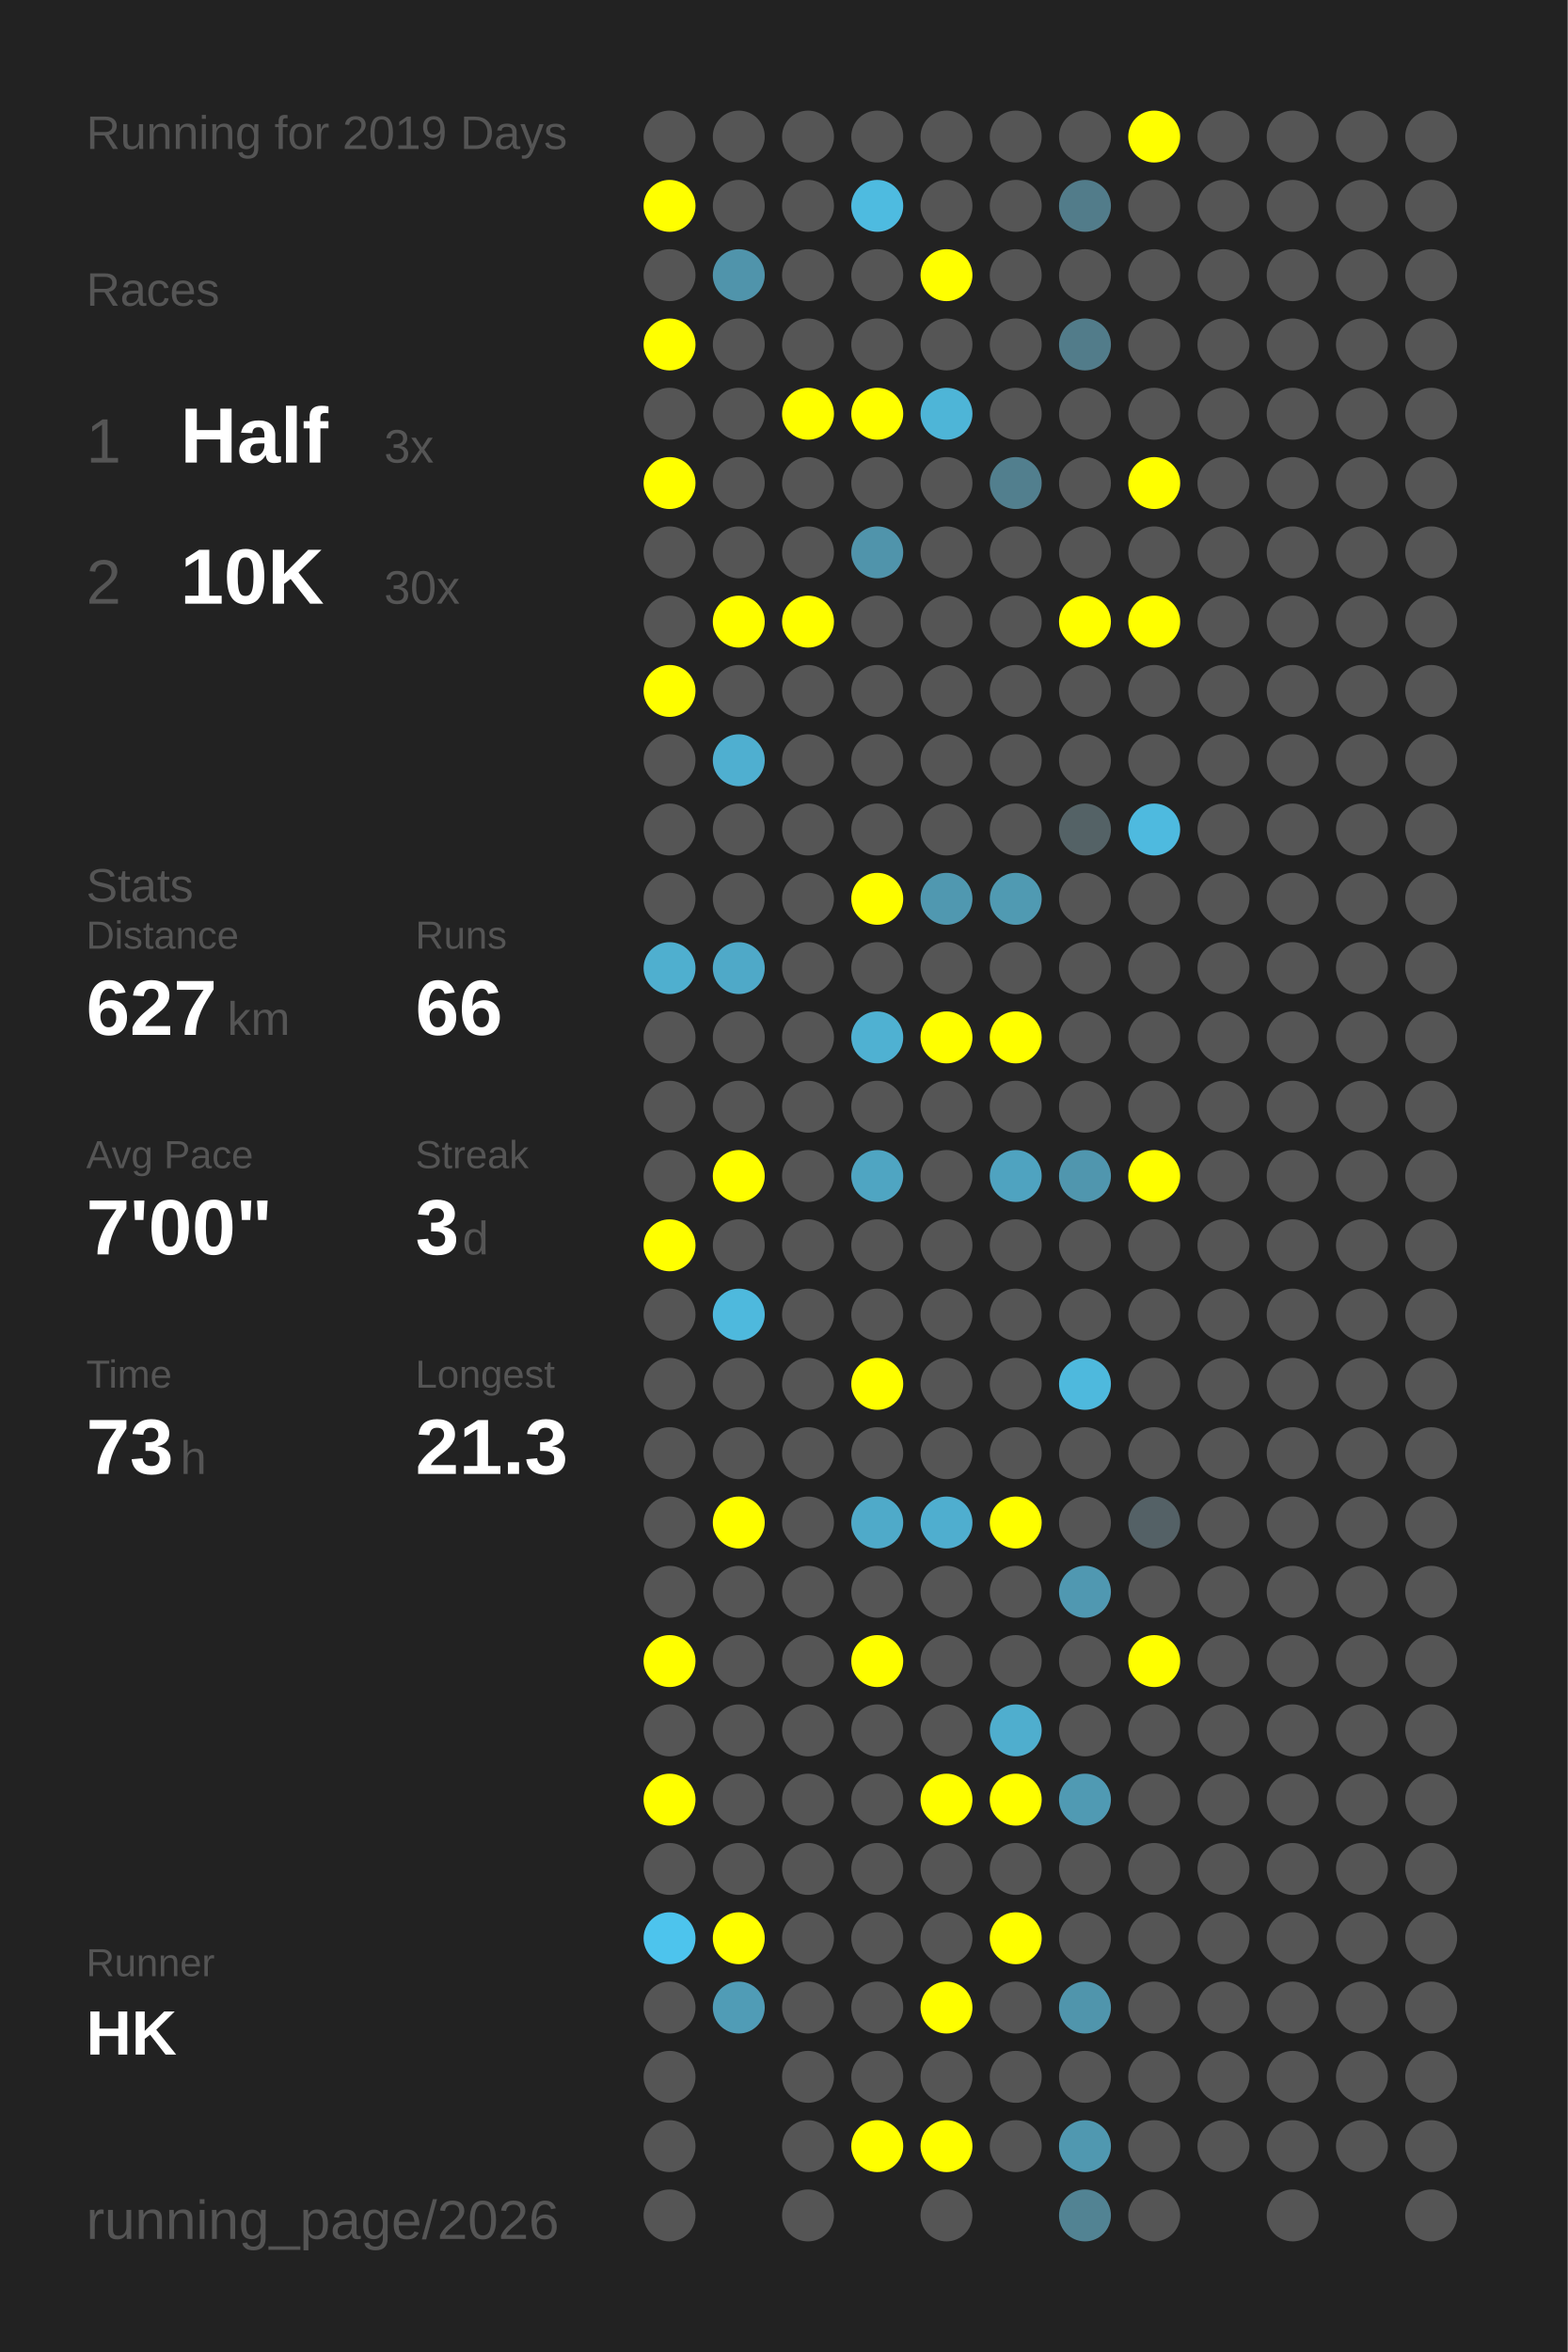
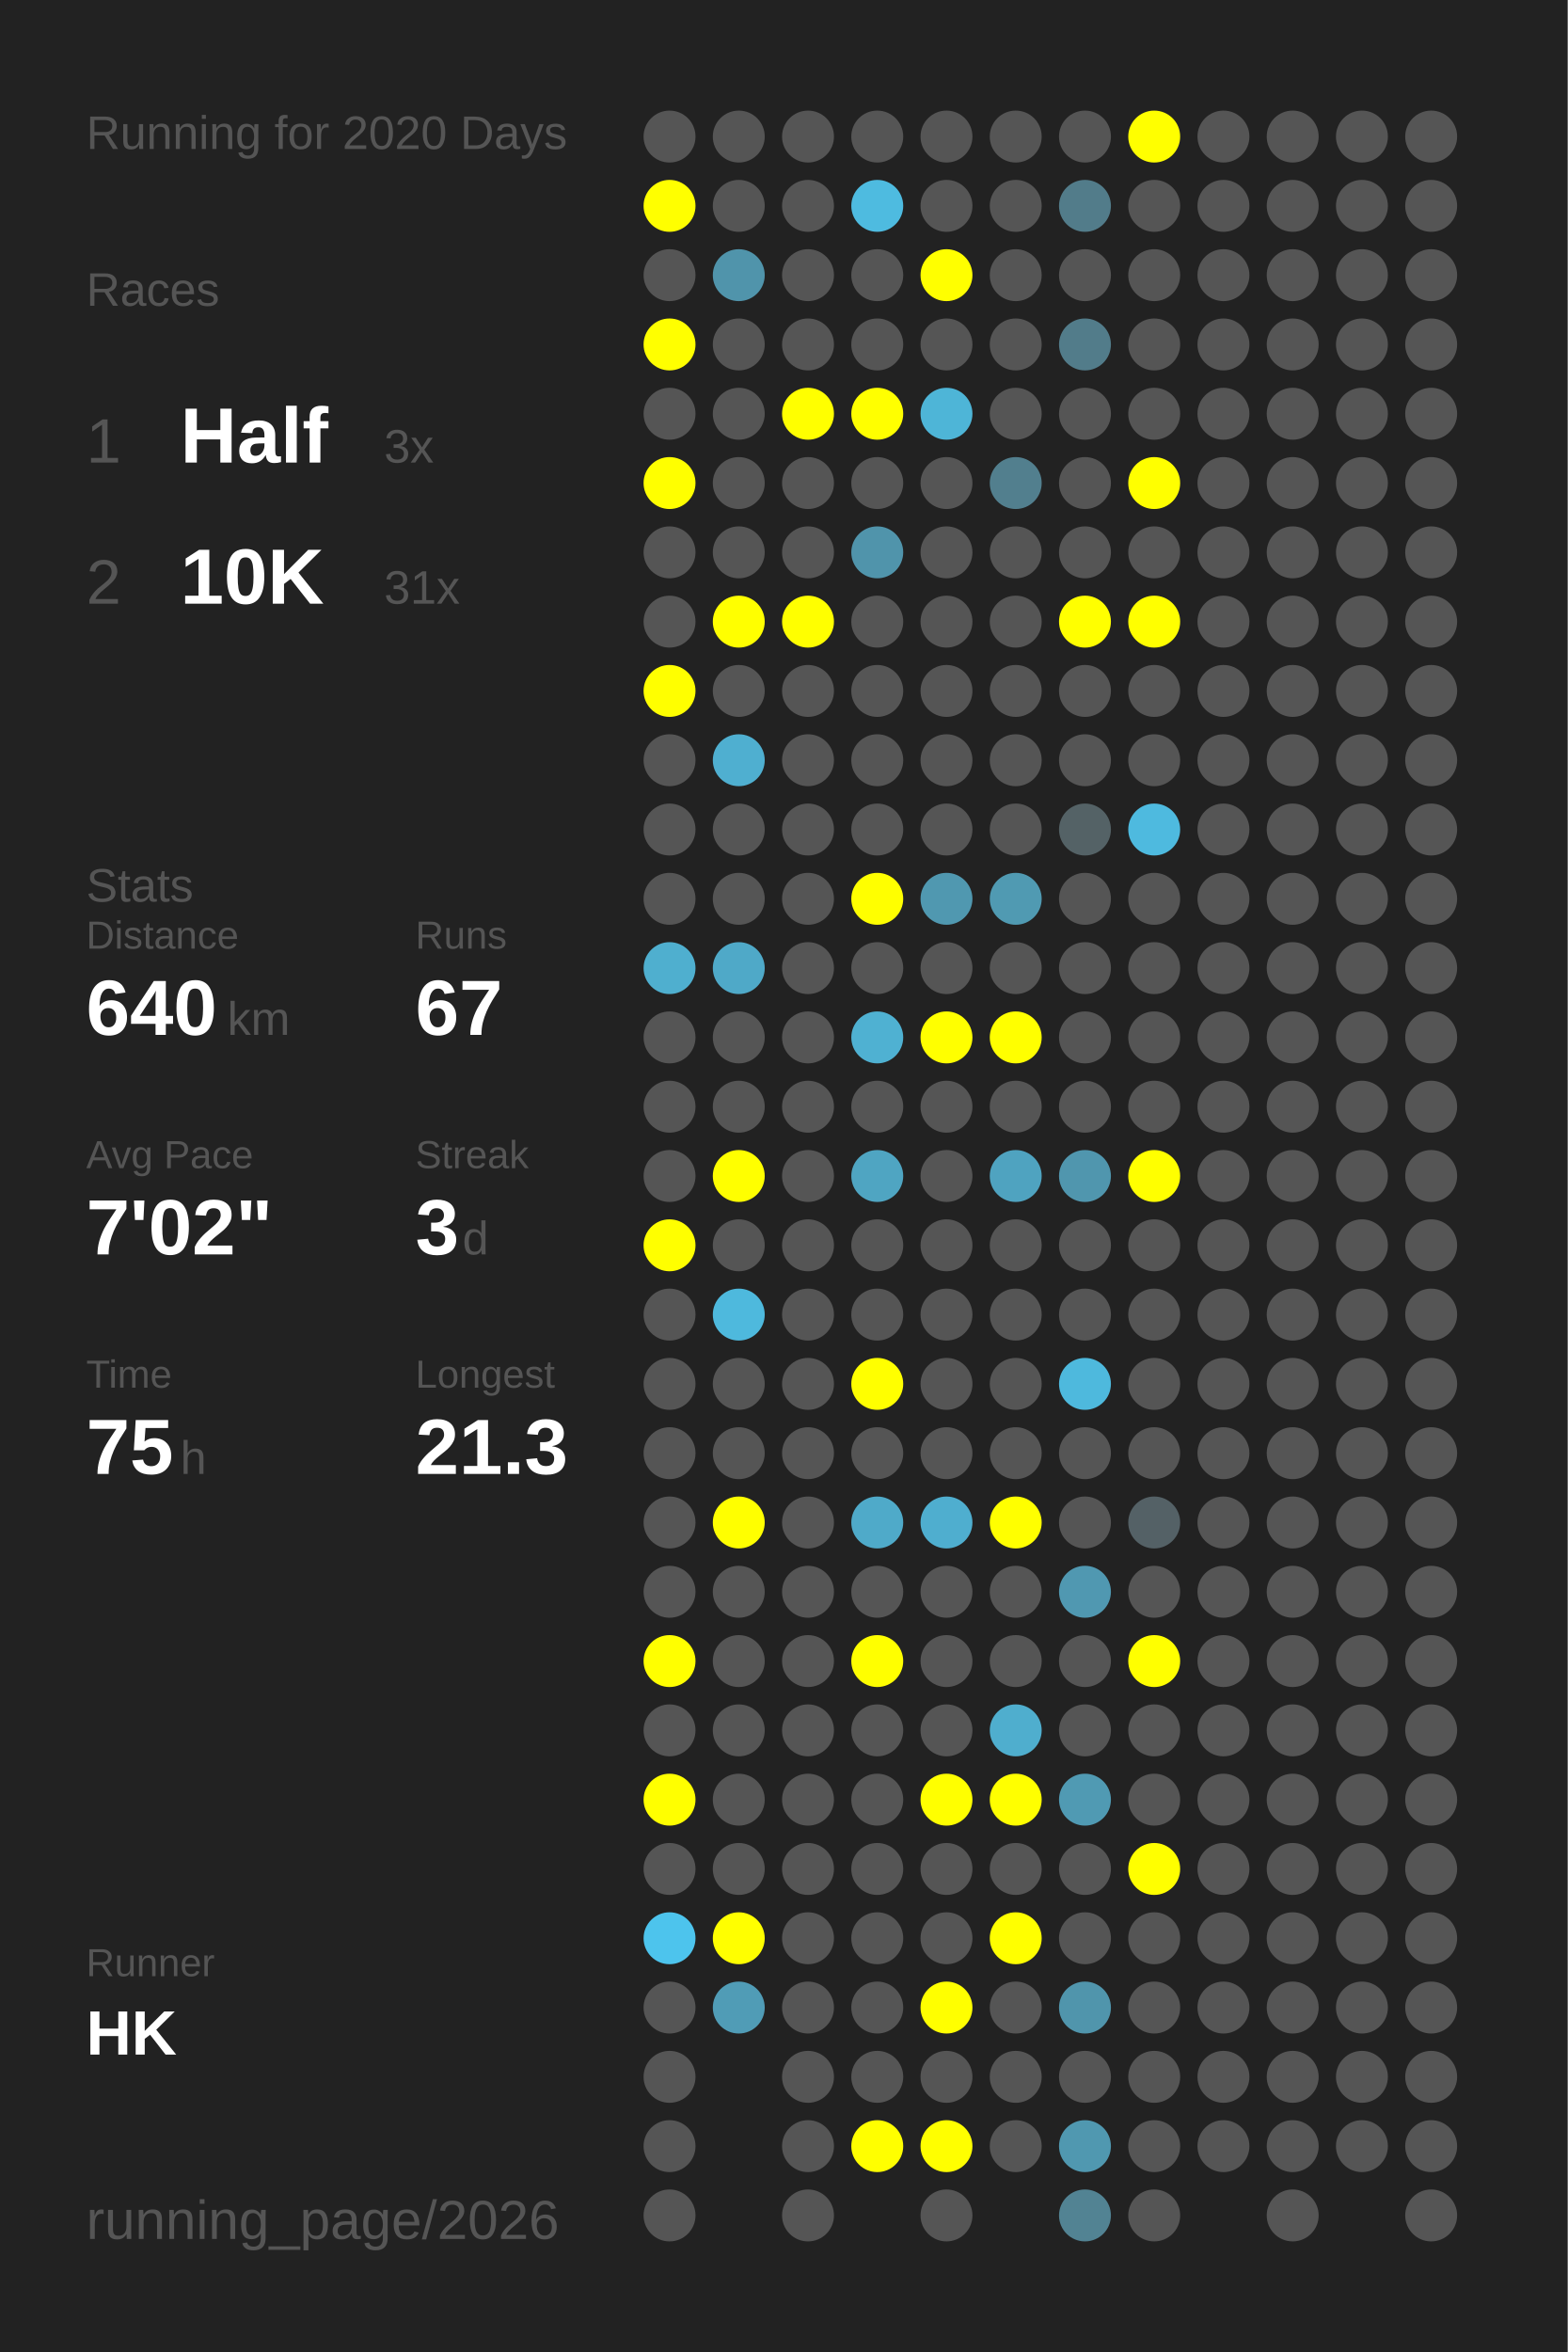
<svg xmlns="http://www.w3.org/2000/svg" baseProfile="full" height="300mm" version="1.1" viewBox="0,0,200,300" width="200mm">
  <defs />
  <rect fill="#222222" height="300" width="200" x="0" y="0" />
-   <text fill="#555555" style="font-size:6px; font-family:Arial;" x="11" y="19">Running for 2019 Days</text>
+   <text fill="#555555" style="font-size:6px; font-family:Arial;" x="11" y="19">Running for 2020 Days</text>
  <text fill="#555555" style="font-size:6px; font-family:Arial;" x="11" y="39">Races</text>
  <text fill="#555555" style="font-size:8px; font-family:Arial;" x="11" y="59">1</text>
  <text fill="#FFFFFF" style="font-size:10px; font-family:Arial; font-weight:bold;" x="23" y="59">Half</text>
  <text fill="#555555" style="font-size:6px; font-family:Arial;" x="49" y="59">3x</text>
  <text fill="#555555" style="font-size:8px; font-family:Arial;" x="11" y="77">2</text>
  <text fill="#FFFFFF" style="font-size:10px; font-family:Arial; font-weight:bold;" x="23" y="77">10K</text>
-   <text fill="#555555" style="font-size:6px; font-family:Arial;" x="49" y="77">30x</text>
+   <text fill="#555555" style="font-size:6px; font-family:Arial;" x="49" y="77">31x</text>
  <text fill="#555555" style="font-size:6px; font-family:Arial;" x="11" y="115">Stats</text>
  <text fill="#555555" style="font-size:5px; font-family:Arial;" x="11" y="121">Distance</text>
-   <text fill="#FFFFFF" style="font-size:10px; font-family:Arial; font-weight:bold;" x="11" y="132">627</text>
+   <text fill="#FFFFFF" style="font-size:10px; font-family:Arial; font-weight:bold;" x="11" y="132">640</text>
  <text fill="#555555" style="font-size:6px; font-family:Arial;" x="29" y="132">km</text>
  <text fill="#555555" style="font-size:5px; font-family:Arial;" x="53" y="121">Runs</text>
-   <text fill="#FFFFFF" style="font-size:10px; font-family:Arial; font-weight:bold;" x="53" y="132">66</text>
+   <text fill="#FFFFFF" style="font-size:10px; font-family:Arial; font-weight:bold;" x="53" y="132">67</text>
  <text fill="#555555" style="font-size:5px; font-family:Arial;" x="11" y="149">Avg Pace</text>
-   <text fill="#FFFFFF" style="font-size:10px; font-family:Arial; font-weight:bold;" x="11" y="160">7'00"</text>
+   <text fill="#FFFFFF" style="font-size:10px; font-family:Arial; font-weight:bold;" x="11" y="160">7'02"</text>
  <text fill="#555555" style="font-size:5px; font-family:Arial;" x="53" y="149">Streak</text>
  <text fill="#FFFFFF" style="font-size:10px; font-family:Arial; font-weight:bold;" x="53" y="160">3</text>
  <text fill="#555555" style="font-size:6px; font-family:Arial;" x="59" y="160">d</text>
  <text fill="#555555" style="font-size:5px; font-family:Arial;" x="11" y="177">Time</text>
-   <text fill="#FFFFFF" style="font-size:10px; font-family:Arial; font-weight:bold;" x="11" y="188">73</text>
+   <text fill="#FFFFFF" style="font-size:10px; font-family:Arial; font-weight:bold;" x="11" y="188">75</text>
  <text fill="#555555" style="font-size:6px; font-family:Arial;" x="23" y="188">h</text>
  <text fill="#555555" style="font-size:5px; font-family:Arial;" x="53" y="177">Longest</text>
  <text fill="#FFFFFF" style="font-size:10px; font-family:Arial; font-weight:bold;" x="53" y="188">21.3</text>
  <text fill="#555555" style="font-size:5px; font-family:Arial;" x="11" y="252.065">Runner</text>
  <text fill="#FFFFFF" style="font-size:8px; font-family:Arial; font-weight:bold;" x="11" y="262.065">HK</text>
  <text fill="#555555" style="font-size:7px; font-family:Arial;" x="11" y="285.581">running_page/2026</text>
  <circle cx="85.417" cy="17.419" fill="#555555" r="3.312" />
  <circle cx="85.417" cy="26.258" fill="#FFFF00" r="3.312" />
  <circle cx="85.417" cy="35.097" fill="#555555" r="3.312" />
  <circle cx="85.417" cy="43.935" fill="#FFFF00" r="3.312" />
  <circle cx="85.417" cy="52.774" fill="#555555" r="3.312" />
  <circle cx="85.417" cy="61.613" fill="#FFFF00" r="3.312" />
  <circle cx="85.417" cy="70.452" fill="#555555" r="3.312" />
  <circle cx="85.417" cy="79.29" fill="#555555" r="3.312" />
  <circle cx="85.417" cy="88.129" fill="#FFFF00" r="3.312" />
  <circle cx="85.417" cy="96.968" fill="#555555" r="3.312" />
  <circle cx="85.417" cy="105.806" fill="#555555" r="3.312" />
  <circle cx="85.417" cy="114.645" fill="#555555" r="3.312" />
  <circle cx="85.417" cy="123.484" fill="#4fafcf" r="3.312" />
  <circle cx="85.417" cy="132.323" fill="#555555" r="3.312" />
  <circle cx="85.417" cy="141.161" fill="#555555" r="3.312" />
  <circle cx="85.417" cy="150" fill="#555555" r="3.312" />
  <circle cx="85.417" cy="158.839" fill="#FFFF00" r="3.312" />
  <circle cx="85.417" cy="167.677" fill="#555555" r="3.312" />
  <circle cx="85.417" cy="176.516" fill="#555555" r="3.312" />
  <circle cx="85.417" cy="185.355" fill="#555555" r="3.312" />
  <circle cx="85.417" cy="194.194" fill="#555555" r="3.312" />
  <circle cx="85.417" cy="203.032" fill="#555555" r="3.312" />
  <circle cx="85.417" cy="211.871" fill="#FFFF00" r="3.312" />
  <circle cx="85.417" cy="220.71" fill="#555555" r="3.312" />
  <circle cx="85.417" cy="229.548" fill="#FFFF00" r="3.312" />
  <circle cx="85.417" cy="238.387" fill="#555555" r="3.312" />
  <circle cx="85.417" cy="247.226" fill="#4dc4ed" r="3.312" />
  <circle cx="85.417" cy="256.065" fill="#555555" r="3.312" />
  <circle cx="85.417" cy="264.903" fill="#555555" r="3.312" />
  <circle cx="85.417" cy="273.742" fill="#555555" r="3.312" />
  <circle cx="85.417" cy="282.581" fill="#555555" r="3.312" />
  <circle cx="94.25" cy="17.419" fill="#555555" r="3.312" />
  <circle cx="94.25" cy="26.258" fill="#555555" r="3.312" />
  <circle cx="94.25" cy="35.097" fill="#5094ab" r="3.312" />
  <circle cx="94.25" cy="43.935" fill="#555555" r="3.312" />
  <circle cx="94.25" cy="52.774" fill="#555555" r="3.312" />
  <circle cx="94.25" cy="61.613" fill="#555555" r="3.312" />
  <circle cx="94.25" cy="70.452" fill="#555555" r="3.312" />
  <circle cx="94.25" cy="79.29" fill="#FFFF00" r="3.312" />
  <circle cx="94.25" cy="88.129" fill="#555555" r="3.312" />
  <circle cx="94.25" cy="96.968" fill="#4fafd0" r="3.312" />
  <circle cx="94.25" cy="105.806" fill="#555555" r="3.312" />
  <circle cx="94.25" cy="114.645" fill="#555555" r="3.312" />
  <circle cx="94.25" cy="123.484" fill="#4fa9c8" r="3.312" />
  <circle cx="94.25" cy="132.323" fill="#555555" r="3.312" />
  <circle cx="94.25" cy="141.161" fill="#555555" r="3.312" />
  <circle cx="94.25" cy="150" fill="#FFFF00" r="3.312" />
  <circle cx="94.25" cy="158.839" fill="#555555" r="3.312" />
  <circle cx="94.25" cy="167.677" fill="#4eb9dd" r="3.312" />
  <circle cx="94.25" cy="176.516" fill="#555555" r="3.312" />
  <circle cx="94.25" cy="185.355" fill="#555555" r="3.312" />
  <circle cx="94.25" cy="194.194" fill="#FFFF00" r="3.312" />
  <circle cx="94.25" cy="203.032" fill="#555555" r="3.312" />
  <circle cx="94.25" cy="211.871" fill="#555555" r="3.312" />
  <circle cx="94.25" cy="220.71" fill="#555555" r="3.312" />
  <circle cx="94.25" cy="229.548" fill="#555555" r="3.312" />
  <circle cx="94.25" cy="238.387" fill="#555555" r="3.312" />
  <circle cx="94.25" cy="247.226" fill="#FFFF00" r="3.312" />
  <circle cx="94.25" cy="256.065" fill="#509cb6" r="3.312" />
  <circle cx="103.083" cy="17.419" fill="#555555" r="3.312" />
  <circle cx="103.083" cy="26.258" fill="#555555" r="3.312" />
  <circle cx="103.083" cy="35.097" fill="#555555" r="3.312" />
  <circle cx="103.083" cy="43.935" fill="#555555" r="3.312" />
  <circle cx="103.083" cy="52.774" fill="#FFFF00" r="3.312" />
  <circle cx="103.083" cy="61.613" fill="#555555" r="3.312" />
  <circle cx="103.083" cy="70.452" fill="#555555" r="3.312" />
  <circle cx="103.083" cy="79.29" fill="#FFFF00" r="3.312" />
  <circle cx="103.083" cy="88.129" fill="#555555" r="3.312" />
  <circle cx="103.083" cy="96.968" fill="#555555" r="3.312" />
  <circle cx="103.083" cy="105.806" fill="#555555" r="3.312" />
  <circle cx="103.083" cy="114.645" fill="#555555" r="3.312" />
  <circle cx="103.083" cy="123.484" fill="#555555" r="3.312" />
  <circle cx="103.083" cy="132.323" fill="#555555" r="3.312" />
  <circle cx="103.083" cy="141.161" fill="#555555" r="3.312" />
  <circle cx="103.083" cy="150" fill="#555555" r="3.312" />
  <circle cx="103.083" cy="158.839" fill="#555555" r="3.312" />
  <circle cx="103.083" cy="167.677" fill="#555555" r="3.312" />
  <circle cx="103.083" cy="176.516" fill="#555555" r="3.312" />
  <circle cx="103.083" cy="185.355" fill="#555555" r="3.312" />
  <circle cx="103.083" cy="194.194" fill="#555555" r="3.312" />
  <circle cx="103.083" cy="203.032" fill="#555555" r="3.312" />
  <circle cx="103.083" cy="211.871" fill="#555555" r="3.312" />
  <circle cx="103.083" cy="220.71" fill="#555555" r="3.312" />
  <circle cx="103.083" cy="229.548" fill="#555555" r="3.312" />
  <circle cx="103.083" cy="238.387" fill="#555555" r="3.312" />
  <circle cx="103.083" cy="247.226" fill="#555555" r="3.312" />
  <circle cx="103.083" cy="256.065" fill="#555555" r="3.312" />
  <circle cx="103.083" cy="264.903" fill="#555555" r="3.312" />
  <circle cx="103.083" cy="273.742" fill="#555555" r="3.312" />
  <circle cx="103.083" cy="282.581" fill="#555555" r="3.312" />
  <circle cx="111.917" cy="17.419" fill="#555555" r="3.312" />
  <circle cx="111.917" cy="26.258" fill="#4ebbe0" r="3.312" />
  <circle cx="111.917" cy="35.097" fill="#555555" r="3.312" />
  <circle cx="111.917" cy="43.935" fill="#555555" r="3.312" />
  <circle cx="111.917" cy="52.774" fill="#FFFF00" r="3.312" />
  <circle cx="111.917" cy="61.613" fill="#555555" r="3.312" />
  <circle cx="111.917" cy="70.452" fill="#5094ab" r="3.312" />
  <circle cx="111.917" cy="79.29" fill="#555555" r="3.312" />
  <circle cx="111.917" cy="88.129" fill="#555555" r="3.312" />
  <circle cx="111.917" cy="96.968" fill="#555555" r="3.312" />
  <circle cx="111.917" cy="105.806" fill="#555555" r="3.312" />
  <circle cx="111.917" cy="114.645" fill="#FFFF00" r="3.312" />
  <circle cx="111.917" cy="123.484" fill="#555555" r="3.312" />
  <circle cx="111.917" cy="132.323" fill="#4fb1d2" r="3.312" />
  <circle cx="111.917" cy="141.161" fill="#555555" r="3.312" />
  <circle cx="111.917" cy="150" fill="#4fa5c2" r="3.312" />
  <circle cx="111.917" cy="158.839" fill="#555555" r="3.312" />
  <circle cx="111.917" cy="167.677" fill="#555555" r="3.312" />
  <circle cx="111.917" cy="176.516" fill="#FFFF00" r="3.312" />
  <circle cx="111.917" cy="185.355" fill="#555555" r="3.312" />
  <circle cx="111.917" cy="194.194" fill="#4faac9" r="3.312" />
  <circle cx="111.917" cy="203.032" fill="#555555" r="3.312" />
  <circle cx="111.917" cy="211.871" fill="#FFFF00" r="3.312" />
  <circle cx="111.917" cy="220.71" fill="#555555" r="3.312" />
  <circle cx="111.917" cy="229.548" fill="#555555" r="3.312" />
  <circle cx="111.917" cy="238.387" fill="#555555" r="3.312" />
  <circle cx="111.917" cy="247.226" fill="#555555" r="3.312" />
  <circle cx="111.917" cy="256.065" fill="#555555" r="3.312" />
  <circle cx="111.917" cy="264.903" fill="#555555" r="3.312" />
  <circle cx="111.917" cy="273.742" fill="#FFFF00" r="3.312" />
  <circle cx="120.75" cy="17.419" fill="#555555" r="3.312" />
  <circle cx="120.75" cy="26.258" fill="#555555" r="3.312" />
  <circle cx="120.75" cy="35.097" fill="#FFFF00" r="3.312" />
  <circle cx="120.75" cy="43.935" fill="#555555" r="3.312" />
  <circle cx="120.75" cy="52.774" fill="#4eb5d7" r="3.312" />
  <circle cx="120.75" cy="61.613" fill="#555555" r="3.312" />
  <circle cx="120.75" cy="70.452" fill="#555555" r="3.312" />
  <circle cx="120.75" cy="79.29" fill="#555555" r="3.312" />
  <circle cx="120.75" cy="88.129" fill="#555555" r="3.312" />
  <circle cx="120.75" cy="96.968" fill="#555555" r="3.312" />
  <circle cx="120.75" cy="105.806" fill="#555555" r="3.312" />
  <circle cx="120.75" cy="114.645" fill="#5098b0" r="3.312" />
  <circle cx="120.75" cy="123.484" fill="#555555" r="3.312" />
  <circle cx="120.75" cy="132.323" fill="#FFFF00" r="3.312" />
  <circle cx="120.75" cy="141.161" fill="#555555" r="3.312" />
  <circle cx="120.75" cy="150" fill="#555555" r="3.312" />
  <circle cx="120.75" cy="158.839" fill="#555555" r="3.312" />
  <circle cx="120.75" cy="167.677" fill="#555555" r="3.312" />
  <circle cx="120.75" cy="176.516" fill="#555555" r="3.312" />
  <circle cx="120.75" cy="185.355" fill="#555555" r="3.312" />
  <circle cx="120.75" cy="194.194" fill="#4faecf" r="3.312" />
  <circle cx="120.75" cy="203.032" fill="#555555" r="3.312" />
  <circle cx="120.75" cy="211.871" fill="#555555" r="3.312" />
  <circle cx="120.75" cy="220.71" fill="#555555" r="3.312" />
  <circle cx="120.75" cy="229.548" fill="#FFFF00" r="3.312" />
  <circle cx="120.75" cy="238.387" fill="#555555" r="3.312" />
  <circle cx="120.75" cy="247.226" fill="#555555" r="3.312" />
  <circle cx="120.75" cy="256.065" fill="#FFFF00" r="3.312" />
  <circle cx="120.75" cy="264.903" fill="#555555" r="3.312" />
  <circle cx="120.75" cy="273.742" fill="#FFFF00" r="3.312" />
  <circle cx="120.75" cy="282.581" fill="#555555" r="3.312" />
  <circle cx="129.583" cy="17.419" fill="#555555" r="3.312" />
  <circle cx="129.583" cy="26.258" fill="#555555" r="3.312" />
  <circle cx="129.583" cy="35.097" fill="#555555" r="3.312" />
  <circle cx="129.583" cy="43.935" fill="#555555" r="3.312" />
  <circle cx="129.583" cy="52.774" fill="#555555" r="3.312" />
  <circle cx="129.583" cy="61.613" fill="#527f8e" r="3.312" />
  <circle cx="129.583" cy="70.452" fill="#555555" r="3.312" />
  <circle cx="129.583" cy="79.29" fill="#555555" r="3.312" />
  <circle cx="129.583" cy="88.129" fill="#555555" r="3.312" />
  <circle cx="129.583" cy="96.968" fill="#555555" r="3.312" />
  <circle cx="129.583" cy="105.806" fill="#555555" r="3.312" />
  <circle cx="129.583" cy="114.645" fill="#509ab2" r="3.312" />
  <circle cx="129.583" cy="123.484" fill="#555555" r="3.312" />
  <circle cx="129.583" cy="132.323" fill="#FFFF00" r="3.312" />
  <circle cx="129.583" cy="141.161" fill="#555555" r="3.312" />
  <circle cx="129.583" cy="150" fill="#4fa3c0" r="3.312" />
  <circle cx="129.583" cy="158.839" fill="#555555" r="3.312" />
  <circle cx="129.583" cy="167.677" fill="#555555" r="3.312" />
  <circle cx="129.583" cy="176.516" fill="#555555" r="3.312" />
  <circle cx="129.583" cy="185.355" fill="#555555" r="3.312" />
  <circle cx="129.583" cy="194.194" fill="#FFFF00" r="3.312" />
  <circle cx="129.583" cy="203.032" fill="#555555" r="3.312" />
  <circle cx="129.583" cy="211.871" fill="#555555" r="3.312" />
  <circle cx="129.583" cy="220.71" fill="#4faece" r="3.312" />
  <circle cx="129.583" cy="229.548" fill="#FFFF00" r="3.312" />
  <circle cx="129.583" cy="238.387" fill="#555555" r="3.312" />
  <circle cx="129.583" cy="247.226" fill="#FFFF00" r="3.312" />
  <circle cx="129.583" cy="256.065" fill="#555555" r="3.312" />
  <circle cx="129.583" cy="264.903" fill="#555555" r="3.312" />
  <circle cx="129.583" cy="273.742" fill="#555555" r="3.312" />
  <circle cx="138.417" cy="17.419" fill="#555555" r="3.312" />
  <circle cx="138.417" cy="26.258" fill="#527c8a" r="3.312" />
  <circle cx="138.417" cy="35.097" fill="#555555" r="3.312" />
  <circle cx="138.417" cy="43.935" fill="#527c8a" r="3.312" />
  <circle cx="138.417" cy="52.774" fill="#555555" r="3.312" />
  <circle cx="138.417" cy="61.613" fill="#555555" r="3.312" />
  <circle cx="138.417" cy="70.452" fill="#555555" r="3.312" />
  <circle cx="138.417" cy="79.29" fill="#FFFF00" r="3.312" />
  <circle cx="138.417" cy="88.129" fill="#555555" r="3.312" />
  <circle cx="138.417" cy="96.968" fill="#555555" r="3.312" />
  <circle cx="138.417" cy="105.806" fill="#546266" r="3.312" />
  <circle cx="138.417" cy="114.645" fill="#555555" r="3.312" />
  <circle cx="138.417" cy="123.484" fill="#555555" r="3.312" />
  <circle cx="138.417" cy="132.323" fill="#555555" r="3.312" />
  <circle cx="138.417" cy="141.161" fill="#555555" r="3.312" />
  <circle cx="138.417" cy="150" fill="#5096ae" r="3.312" />
  <circle cx="138.417" cy="158.839" fill="#555555" r="3.312" />
  <circle cx="138.417" cy="167.677" fill="#555555" r="3.312" />
  <circle cx="138.417" cy="176.516" fill="#4eb9dd" r="3.312" />
  <circle cx="138.417" cy="185.355" fill="#555555" r="3.312" />
  <circle cx="138.417" cy="194.194" fill="#555555" r="3.312" />
  <circle cx="138.417" cy="203.032" fill="#5098b1" r="3.312" />
  <circle cx="138.417" cy="211.871" fill="#555555" r="3.312" />
  <circle cx="138.417" cy="220.71" fill="#555555" r="3.312" />
  <circle cx="138.417" cy="229.548" fill="#509ab3" r="3.312" />
  <circle cx="138.417" cy="238.387" fill="#555555" r="3.312" />
  <circle cx="138.417" cy="247.226" fill="#555555" r="3.312" />
  <circle cx="138.417" cy="256.065" fill="#5095ac" r="3.312" />
  <circle cx="138.417" cy="264.903" fill="#555555" r="3.312" />
  <circle cx="138.417" cy="273.742" fill="#5098b0" r="3.312" />
  <circle cx="138.417" cy="282.581" fill="#528393" r="3.312" />
  <circle cx="147.25" cy="17.419" fill="#FFFF00" r="3.312" />
  <circle cx="147.25" cy="26.258" fill="#555555" r="3.312" />
  <circle cx="147.25" cy="35.097" fill="#555555" r="3.312" />
  <circle cx="147.25" cy="43.935" fill="#555555" r="3.312" />
  <circle cx="147.25" cy="52.774" fill="#555555" r="3.312" />
  <circle cx="147.25" cy="61.613" fill="#FFFF00" r="3.312" />
  <circle cx="147.25" cy="70.452" fill="#555555" r="3.312" />
  <circle cx="147.25" cy="79.29" fill="#FFFF00" r="3.312" />
  <circle cx="147.25" cy="88.129" fill="#555555" r="3.312" />
  <circle cx="147.25" cy="96.968" fill="#555555" r="3.312" />
  <circle cx="147.25" cy="105.806" fill="#4ebadf" r="3.312" />
  <circle cx="147.25" cy="114.645" fill="#555555" r="3.312" />
  <circle cx="147.25" cy="123.484" fill="#555555" r="3.312" />
  <circle cx="147.25" cy="132.323" fill="#555555" r="3.312" />
  <circle cx="147.25" cy="141.161" fill="#555555" r="3.312" />
  <circle cx="147.25" cy="150" fill="#FFFF00" r="3.312" />
  <circle cx="147.25" cy="158.839" fill="#555555" r="3.312" />
  <circle cx="147.25" cy="167.677" fill="#555555" r="3.312" />
  <circle cx="147.25" cy="176.516" fill="#555555" r="3.312" />
  <circle cx="147.25" cy="185.355" fill="#555555" r="3.312" />
  <circle cx="147.25" cy="194.194" fill="#546166" r="3.312" />
  <circle cx="147.25" cy="203.032" fill="#555555" r="3.312" />
  <circle cx="147.25" cy="211.871" fill="#FFFF00" r="3.312" />
  <circle cx="147.25" cy="220.71" fill="#555555" r="3.312" />
  <circle cx="147.25" cy="229.548" fill="#555555" r="3.312" />
-   <circle cx="147.25" cy="238.387" fill="#555555" r="3.312" />
+   <circle cx="147.25" cy="238.387" fill="#FFFF00" r="3.312" />
  <circle cx="147.25" cy="247.226" fill="#555555" r="3.312" />
  <circle cx="147.25" cy="256.065" fill="#555555" r="3.312" />
  <circle cx="147.25" cy="264.903" fill="#555555" r="3.312" />
  <circle cx="147.25" cy="273.742" fill="#555555" r="3.312" />
  <circle cx="147.25" cy="282.581" fill="#555555" r="3.312" />
  <circle cx="156.083" cy="17.419" fill="#555555" r="3.312" />
  <circle cx="156.083" cy="26.258" fill="#555555" r="3.312" />
  <circle cx="156.083" cy="35.097" fill="#555555" r="3.312" />
  <circle cx="156.083" cy="43.935" fill="#555555" r="3.312" />
  <circle cx="156.083" cy="52.774" fill="#555555" r="3.312" />
  <circle cx="156.083" cy="61.613" fill="#555555" r="3.312" />
  <circle cx="156.083" cy="70.452" fill="#555555" r="3.312" />
  <circle cx="156.083" cy="79.29" fill="#555555" r="3.312" />
  <circle cx="156.083" cy="88.129" fill="#555555" r="3.312" />
  <circle cx="156.083" cy="96.968" fill="#555555" r="3.312" />
  <circle cx="156.083" cy="105.806" fill="#555555" r="3.312" />
  <circle cx="156.083" cy="114.645" fill="#555555" r="3.312" />
  <circle cx="156.083" cy="123.484" fill="#555555" r="3.312" />
  <circle cx="156.083" cy="132.323" fill="#555555" r="3.312" />
  <circle cx="156.083" cy="141.161" fill="#555555" r="3.312" />
  <circle cx="156.083" cy="150" fill="#555555" r="3.312" />
  <circle cx="156.083" cy="158.839" fill="#555555" r="3.312" />
  <circle cx="156.083" cy="167.677" fill="#555555" r="3.312" />
  <circle cx="156.083" cy="176.516" fill="#555555" r="3.312" />
  <circle cx="156.083" cy="185.355" fill="#555555" r="3.312" />
  <circle cx="156.083" cy="194.194" fill="#555555" r="3.312" />
  <circle cx="156.083" cy="203.032" fill="#555555" r="3.312" />
  <circle cx="156.083" cy="211.871" fill="#555555" r="3.312" />
  <circle cx="156.083" cy="220.71" fill="#555555" r="3.312" />
  <circle cx="156.083" cy="229.548" fill="#555555" r="3.312" />
  <circle cx="156.083" cy="238.387" fill="#555555" r="3.312" />
  <circle cx="156.083" cy="247.226" fill="#555555" r="3.312" />
  <circle cx="156.083" cy="256.065" fill="#555555" r="3.312" />
  <circle cx="156.083" cy="264.903" fill="#555555" r="3.312" />
  <circle cx="156.083" cy="273.742" fill="#555555" r="3.312" />
  <circle cx="164.917" cy="17.419" fill="#555555" r="3.312" />
  <circle cx="164.917" cy="26.258" fill="#555555" r="3.312" />
  <circle cx="164.917" cy="35.097" fill="#555555" r="3.312" />
  <circle cx="164.917" cy="43.935" fill="#555555" r="3.312" />
  <circle cx="164.917" cy="52.774" fill="#555555" r="3.312" />
  <circle cx="164.917" cy="61.613" fill="#555555" r="3.312" />
  <circle cx="164.917" cy="70.452" fill="#555555" r="3.312" />
  <circle cx="164.917" cy="79.29" fill="#555555" r="3.312" />
  <circle cx="164.917" cy="88.129" fill="#555555" r="3.312" />
  <circle cx="164.917" cy="96.968" fill="#555555" r="3.312" />
  <circle cx="164.917" cy="105.806" fill="#555555" r="3.312" />
  <circle cx="164.917" cy="114.645" fill="#555555" r="3.312" />
  <circle cx="164.917" cy="123.484" fill="#555555" r="3.312" />
  <circle cx="164.917" cy="132.323" fill="#555555" r="3.312" />
  <circle cx="164.917" cy="141.161" fill="#555555" r="3.312" />
  <circle cx="164.917" cy="150" fill="#555555" r="3.312" />
  <circle cx="164.917" cy="158.839" fill="#555555" r="3.312" />
  <circle cx="164.917" cy="167.677" fill="#555555" r="3.312" />
  <circle cx="164.917" cy="176.516" fill="#555555" r="3.312" />
  <circle cx="164.917" cy="185.355" fill="#555555" r="3.312" />
  <circle cx="164.917" cy="194.194" fill="#555555" r="3.312" />
  <circle cx="164.917" cy="203.032" fill="#555555" r="3.312" />
  <circle cx="164.917" cy="211.871" fill="#555555" r="3.312" />
  <circle cx="164.917" cy="220.71" fill="#555555" r="3.312" />
  <circle cx="164.917" cy="229.548" fill="#555555" r="3.312" />
  <circle cx="164.917" cy="238.387" fill="#555555" r="3.312" />
  <circle cx="164.917" cy="247.226" fill="#555555" r="3.312" />
  <circle cx="164.917" cy="256.065" fill="#555555" r="3.312" />
  <circle cx="164.917" cy="264.903" fill="#555555" r="3.312" />
  <circle cx="164.917" cy="273.742" fill="#555555" r="3.312" />
  <circle cx="164.917" cy="282.581" fill="#555555" r="3.312" />
  <circle cx="173.75" cy="17.419" fill="#555555" r="3.312" />
  <circle cx="173.75" cy="26.258" fill="#555555" r="3.312" />
  <circle cx="173.75" cy="35.097" fill="#555555" r="3.312" />
  <circle cx="173.75" cy="43.935" fill="#555555" r="3.312" />
  <circle cx="173.75" cy="52.774" fill="#555555" r="3.312" />
  <circle cx="173.75" cy="61.613" fill="#555555" r="3.312" />
  <circle cx="173.75" cy="70.452" fill="#555555" r="3.312" />
  <circle cx="173.75" cy="79.29" fill="#555555" r="3.312" />
  <circle cx="173.75" cy="88.129" fill="#555555" r="3.312" />
  <circle cx="173.75" cy="96.968" fill="#555555" r="3.312" />
  <circle cx="173.75" cy="105.806" fill="#555555" r="3.312" />
  <circle cx="173.75" cy="114.645" fill="#555555" r="3.312" />
  <circle cx="173.75" cy="123.484" fill="#555555" r="3.312" />
  <circle cx="173.75" cy="132.323" fill="#555555" r="3.312" />
  <circle cx="173.75" cy="141.161" fill="#555555" r="3.312" />
  <circle cx="173.75" cy="150" fill="#555555" r="3.312" />
  <circle cx="173.75" cy="158.839" fill="#555555" r="3.312" />
  <circle cx="173.75" cy="167.677" fill="#555555" r="3.312" />
  <circle cx="173.75" cy="176.516" fill="#555555" r="3.312" />
  <circle cx="173.75" cy="185.355" fill="#555555" r="3.312" />
  <circle cx="173.75" cy="194.194" fill="#555555" r="3.312" />
  <circle cx="173.75" cy="203.032" fill="#555555" r="3.312" />
  <circle cx="173.75" cy="211.871" fill="#555555" r="3.312" />
  <circle cx="173.75" cy="220.71" fill="#555555" r="3.312" />
  <circle cx="173.75" cy="229.548" fill="#555555" r="3.312" />
  <circle cx="173.75" cy="238.387" fill="#555555" r="3.312" />
  <circle cx="173.75" cy="247.226" fill="#555555" r="3.312" />
  <circle cx="173.75" cy="256.065" fill="#555555" r="3.312" />
  <circle cx="173.75" cy="264.903" fill="#555555" r="3.312" />
  <circle cx="173.75" cy="273.742" fill="#555555" r="3.312" />
  <circle cx="182.583" cy="17.419" fill="#555555" r="3.312" />
  <circle cx="182.583" cy="26.258" fill="#555555" r="3.312" />
  <circle cx="182.583" cy="35.097" fill="#555555" r="3.312" />
  <circle cx="182.583" cy="43.935" fill="#555555" r="3.312" />
  <circle cx="182.583" cy="52.774" fill="#555555" r="3.312" />
  <circle cx="182.583" cy="61.613" fill="#555555" r="3.312" />
  <circle cx="182.583" cy="70.452" fill="#555555" r="3.312" />
  <circle cx="182.583" cy="79.29" fill="#555555" r="3.312" />
  <circle cx="182.583" cy="88.129" fill="#555555" r="3.312" />
  <circle cx="182.583" cy="96.968" fill="#555555" r="3.312" />
  <circle cx="182.583" cy="105.806" fill="#555555" r="3.312" />
  <circle cx="182.583" cy="114.645" fill="#555555" r="3.312" />
  <circle cx="182.583" cy="123.484" fill="#555555" r="3.312" />
  <circle cx="182.583" cy="132.323" fill="#555555" r="3.312" />
  <circle cx="182.583" cy="141.161" fill="#555555" r="3.312" />
  <circle cx="182.583" cy="150" fill="#555555" r="3.312" />
  <circle cx="182.583" cy="158.839" fill="#555555" r="3.312" />
  <circle cx="182.583" cy="167.677" fill="#555555" r="3.312" />
  <circle cx="182.583" cy="176.516" fill="#555555" r="3.312" />
  <circle cx="182.583" cy="185.355" fill="#555555" r="3.312" />
  <circle cx="182.583" cy="194.194" fill="#555555" r="3.312" />
  <circle cx="182.583" cy="203.032" fill="#555555" r="3.312" />
  <circle cx="182.583" cy="211.871" fill="#555555" r="3.312" />
  <circle cx="182.583" cy="220.71" fill="#555555" r="3.312" />
  <circle cx="182.583" cy="229.548" fill="#555555" r="3.312" />
  <circle cx="182.583" cy="238.387" fill="#555555" r="3.312" />
  <circle cx="182.583" cy="247.226" fill="#555555" r="3.312" />
  <circle cx="182.583" cy="256.065" fill="#555555" r="3.312" />
  <circle cx="182.583" cy="264.903" fill="#555555" r="3.312" />
  <circle cx="182.583" cy="273.742" fill="#555555" r="3.312" />
  <circle cx="182.583" cy="282.581" fill="#555555" r="3.312" />
</svg>
